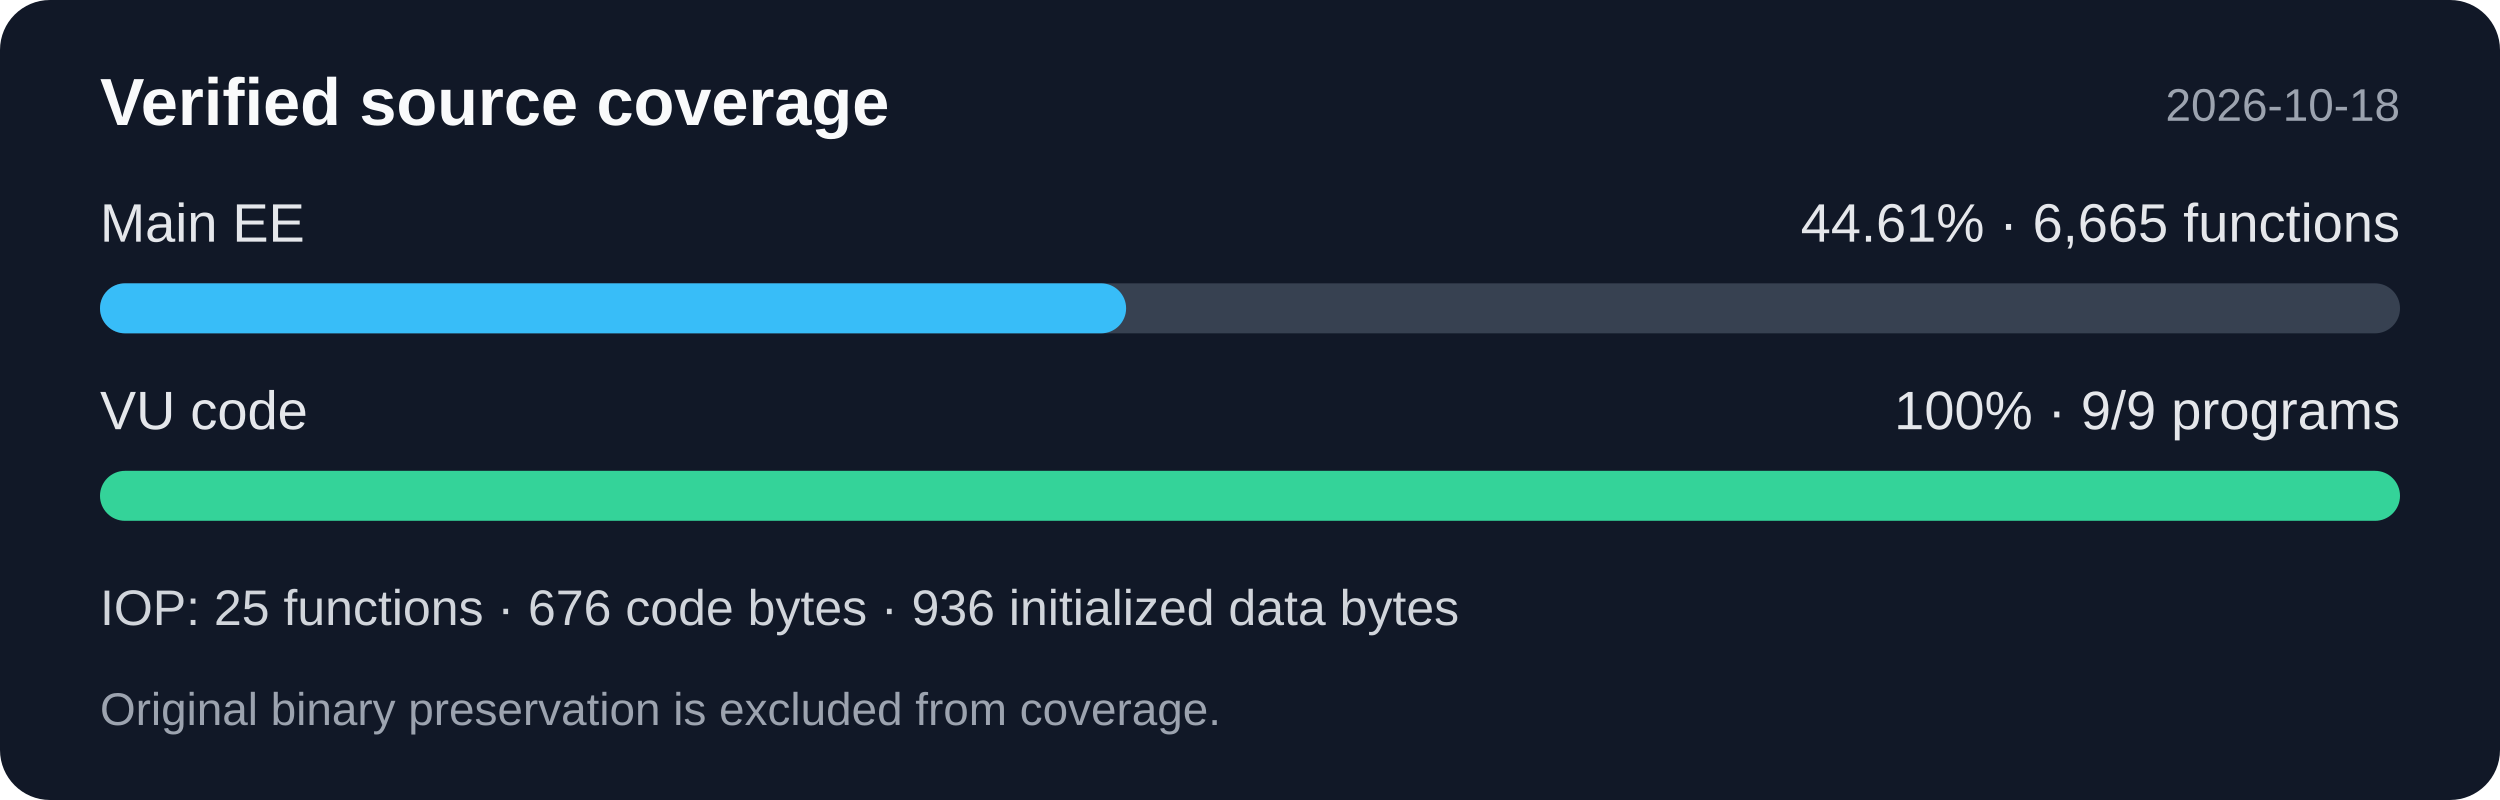
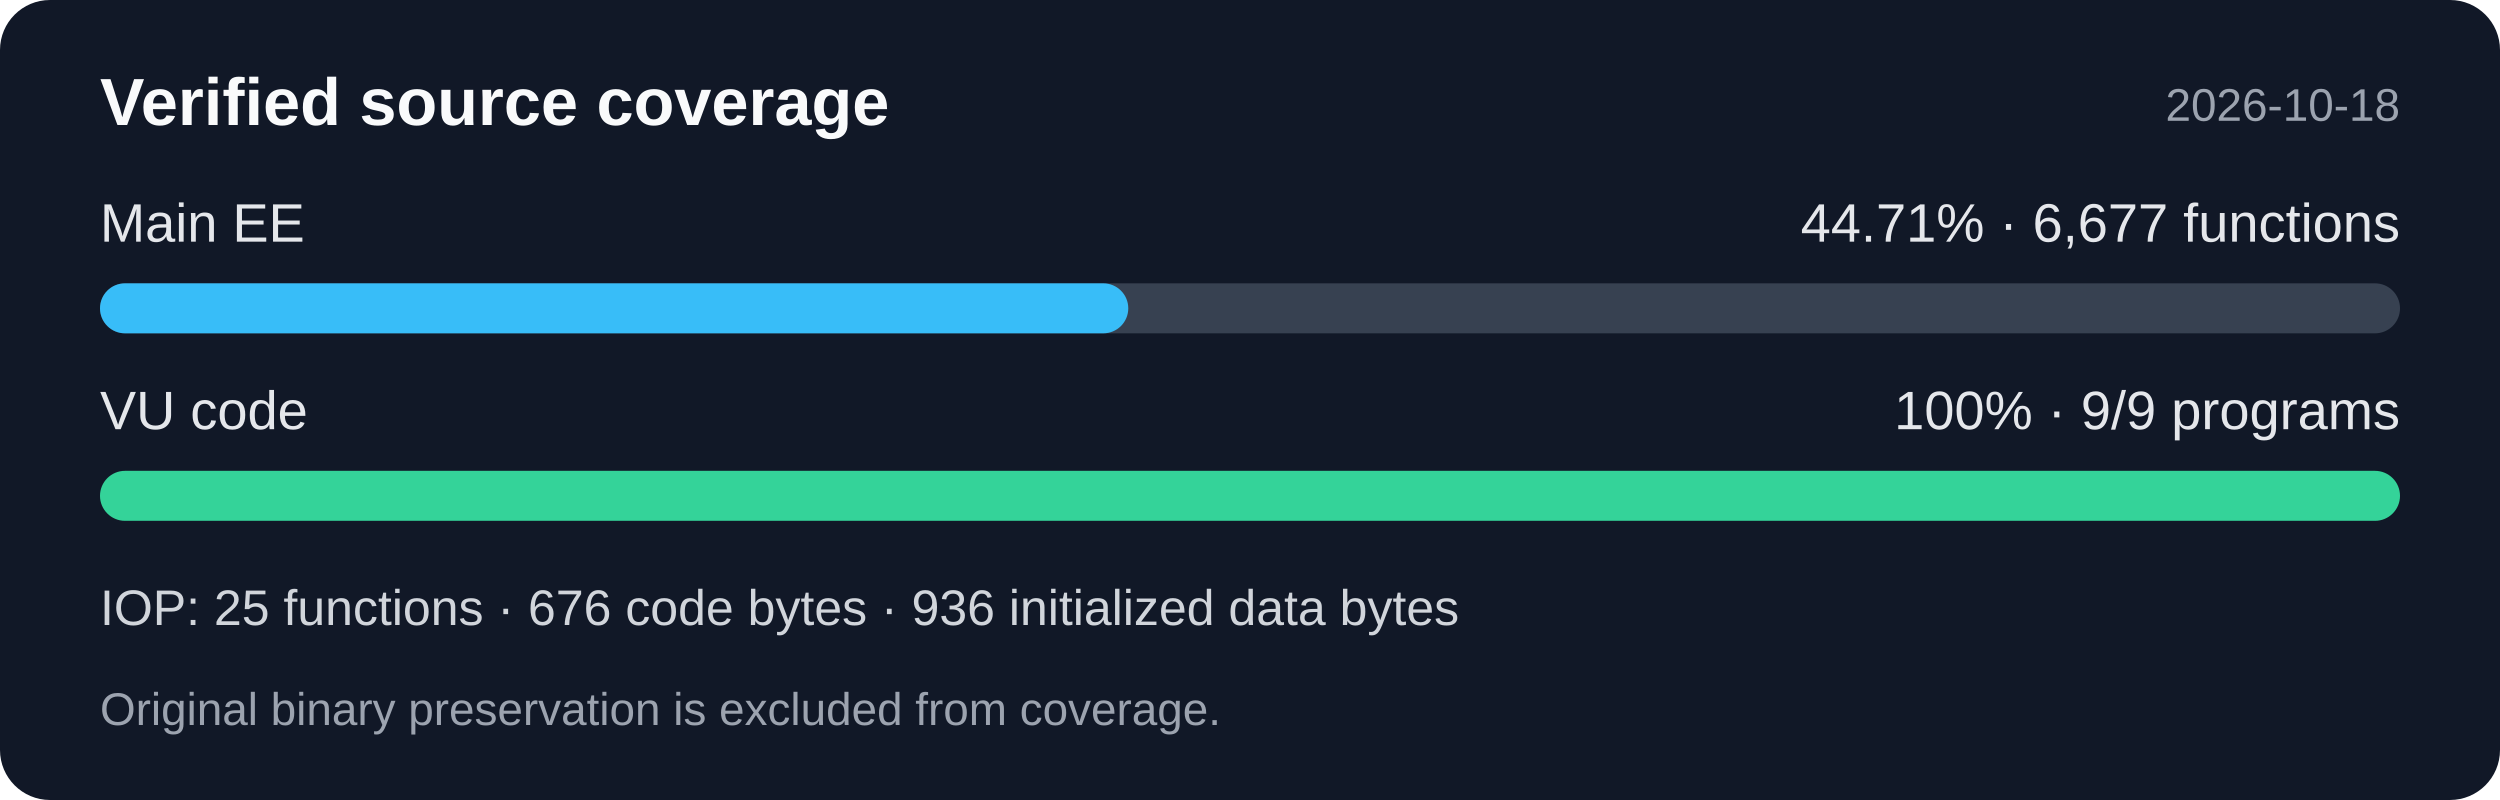
<svg xmlns="http://www.w3.org/2000/svg" width="600" height="192" viewBox="0 0 600 192" role="img" aria-labelledby="title desc">
  <rect width="600" height="192" rx="12" fill="#111827" />
  <g font-family="Segoe UI,Arial,sans-serif">
    <text x="24" y="30" fill="#f9fafb" font-size="16" font-weight="600">Verified source coverage</text>
    <text x="576" y="29" fill="#9ca3af" font-size="11" text-anchor="end">2026-10-18</text>
    <text x="24" y="58" fill="#e5e7eb" font-size="13">Main EE</text>
-     <text x="576" y="58" fill="#e5e7eb" font-size="13" text-anchor="end">44.61% · 6,665 functions</text>
+     <text x="576" y="58" fill="#e5e7eb" font-size="13" text-anchor="end">44.71% · 6,677 functions</text>
    <rect x="24" y="68" width="552" height="12" rx="6" fill="#374151" />
-     <rect x="24" y="68" width="246.268" height="12" rx="6" fill="#38bdf8" />
+     <rect x="24" y="68" width="246.787" height="12" rx="6" fill="#38bdf8" />
    <text x="24" y="103" fill="#e5e7eb" font-size="13">VU code</text>
    <text x="576" y="103" fill="#e5e7eb" font-size="13" text-anchor="end">100% · 9/9 programs</text>
    <rect x="24" y="113" width="552" height="12" rx="6" fill="#34d399" />
    <text x="24" y="150" fill="#d1d5db" font-size="12">IOP: 25 functions · 676 code bytes · 936 initialized data bytes</text>
    <text x="24" y="174" fill="#9ca3af" font-size="11">Original binary preservation is excluded from coverage.</text>
  </g>
</svg>
